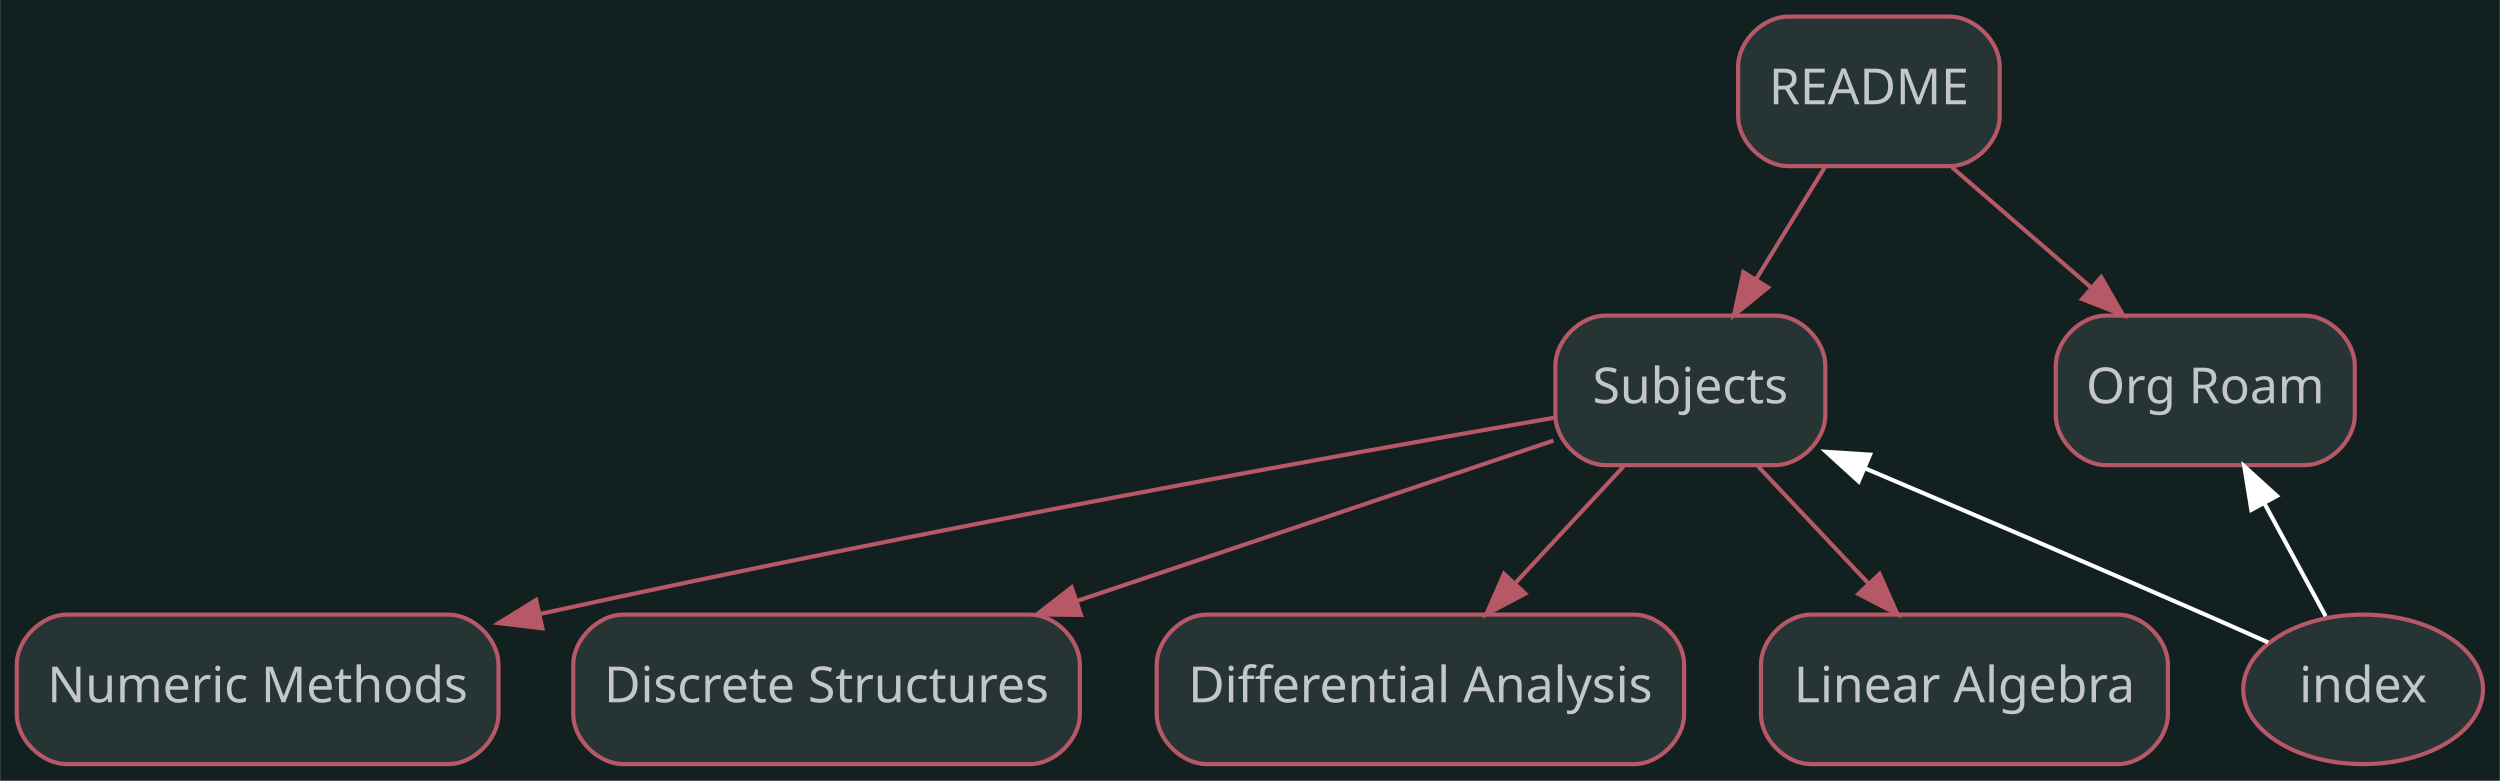
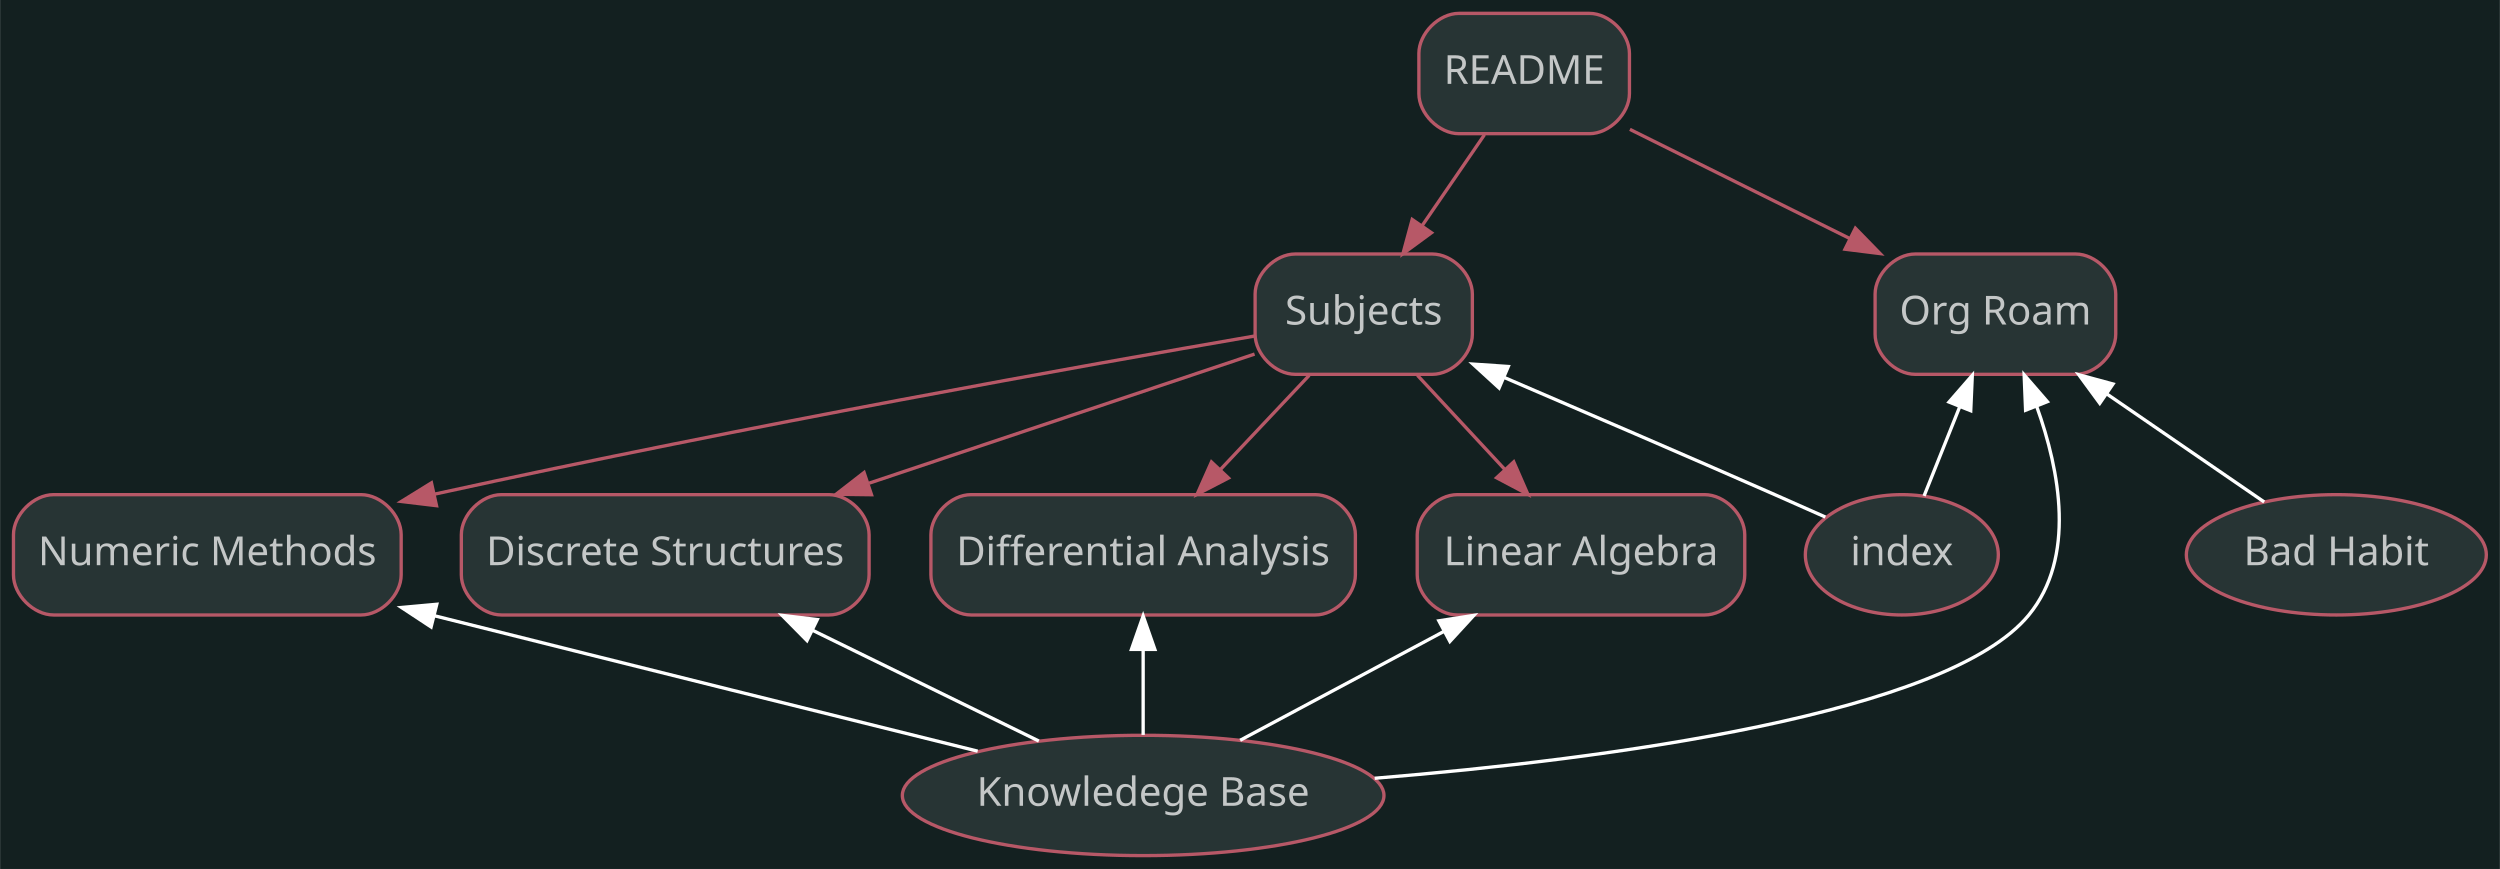
- <svg xmlns="http://www.w3.org/2000/svg" xmlns:xlink="http://www.w3.org/1999/xlink" width="602pt" height="188pt" viewBox="0.00 0.00 601.93 188.00">
-   <g id="page0,1_graph0" class="graph" transform="scale(1 1) rotate(0) translate(4 184)">
-     <polygon fill="#132020" stroke="transparent" points="-4,4 -4,-184 597.93,-184 597.93,4 -4,4" />
+ <svg xmlns="http://www.w3.org/2000/svg" xmlns:xlink="http://www.w3.org/1999/xlink" width="748pt" height="260pt" viewBox="0.00 0.00 747.94 260.00">
+   <g id="page0,1_graph0" class="graph" transform="scale(1 1) rotate(0) translate(4 256)">
+     <polygon fill="#132020" stroke="transparent" points="-4,4 -4,-256 743.94,-256 743.94,4 -4,4" />
    <g id="node1" class="node">
      <g id="a_node1">
        <a xlink:href="../README.html" xlink:title="README" target="_parent">
-           <path fill="#273434" stroke="#b75867" d="M465.5,-180C465.5,-180 426.5,-180 426.5,-180 420.5,-180 414.5,-174 414.5,-168 414.5,-168 414.5,-156 414.5,-156 414.5,-150 420.5,-144 426.5,-144 426.5,-144 465.5,-144 465.5,-144 471.5,-144 477.5,-150 477.5,-156 477.5,-156 477.5,-168 477.5,-168 477.5,-174 471.5,-180 465.5,-180" />
-           <text text-anchor="middle" x="446" y="-158.9" font-family="sans" font-size="12.00" fill="#c4c7c7">README</text>
+           <path fill="#273434" stroke="#b75867" d="M471.5,-252C471.5,-252 432.5,-252 432.5,-252 426.5,-252 420.5,-246 420.5,-240 420.5,-240 420.5,-228 420.5,-228 420.5,-222 426.5,-216 432.5,-216 432.5,-216 471.5,-216 471.5,-216 477.5,-216 483.5,-222 483.5,-228 483.5,-228 483.5,-240 483.5,-240 483.5,-246 477.5,-252 471.5,-252" />
+           <text text-anchor="middle" x="452" y="-230.9" font-family="sans" font-size="12.00" fill="#c4c7c7">README</text>
        </a>
      </g>
    </g>
    <g id="node2" class="node">
      <g id="a_node2">
        <a xlink:href="../Subjects.html" xlink:title="Subjects" target="_parent">
-           <path fill="#273434" stroke="#b75867" d="M423.5,-108C423.5,-108 382.5,-108 382.5,-108 376.5,-108 370.5,-102 370.5,-96 370.5,-96 370.5,-84 370.5,-84 370.5,-78 376.5,-72 382.5,-72 382.5,-72 423.5,-72 423.5,-72 429.5,-72 435.5,-78 435.5,-84 435.5,-84 435.5,-96 435.5,-96 435.5,-102 429.5,-108 423.5,-108" />
-           <text text-anchor="middle" x="403" y="-86.9" font-family="sans" font-size="12.00" fill="#c4c7c7">Subjects</text>
+           <path fill="#273434" stroke="#b75867" d="M424.5,-180C424.5,-180 383.5,-180 383.5,-180 377.5,-180 371.5,-174 371.5,-168 371.5,-168 371.5,-156 371.5,-156 371.5,-150 377.5,-144 383.5,-144 383.5,-144 424.5,-144 424.5,-144 430.5,-144 436.5,-150 436.5,-156 436.5,-156 436.5,-168 436.5,-168 436.5,-174 430.5,-180 424.5,-180" />
+           <text text-anchor="middle" x="404" y="-158.9" font-family="sans" font-size="12.00" fill="#c4c7c7">Subjects</text>
        </a>
      </g>
    </g>
    <g id="edge1" class="edge">
-       <path fill="none" stroke="#b75867" d="M435.37,-143.7C430.37,-135.56 424.31,-125.69 418.79,-116.7" />
-       <polygon fill="#b75867" stroke="#b75867" points="421.72,-114.79 413.51,-108.1 415.76,-118.46 421.72,-114.79" />
+       <path fill="none" stroke="#b75867" d="M440.13,-215.7C434.5,-207.47 427.65,-197.48 421.43,-188.42" />
+       <polygon fill="#b75867" stroke="#b75867" points="424.27,-186.37 415.73,-180.1 418.5,-190.33 424.27,-186.37" />
    </g>
    <g id="node7" class="node">
      <g id="a_node7">
        <a xlink:href="../Org Roam.html" xlink:title="Org Roam" target="_parent">
-           <path fill="#273434" stroke="#b75867" d="M551,-108C551,-108 503,-108 503,-108 497,-108 491,-102 491,-96 491,-96 491,-84 491,-84 491,-78 497,-72 503,-72 503,-72 551,-72 551,-72 557,-72 563,-78 563,-84 563,-84 563,-96 563,-96 563,-102 557,-108 551,-108" />
-           <text text-anchor="middle" x="527" y="-86.9" font-family="sans" font-size="12.00" fill="#c4c7c7">Org Roam</text>
+           <path fill="#273434" stroke="#b75867" d="M617,-180C617,-180 569,-180 569,-180 563,-180 557,-174 557,-168 557,-168 557,-156 557,-156 557,-150 563,-144 569,-144 569,-144 617,-144 617,-144 623,-144 629,-150 629,-156 629,-156 629,-168 629,-168 629,-174 623,-180 617,-180" />
+           <text text-anchor="middle" x="593" y="-158.9" font-family="sans" font-size="12.00" fill="#c4c7c7">Org Roam</text>
        </a>
      </g>
    </g>
    <g id="edge2" class="edge">
-       <path fill="none" stroke="#b75867" d="M466.02,-143.7C476.13,-134.97 488.54,-124.24 499.52,-114.75" />
-       <polygon fill="#b75867" stroke="#b75867" points="501.93,-117.29 507.21,-108.1 497.35,-111.99 501.93,-117.29" />
+       <path fill="none" stroke="#b75867" d="M483.64,-217.29C503.02,-207.67 528.1,-195.22 549.35,-184.67" />
+       <polygon fill="#b75867" stroke="#b75867" points="551.1,-187.71 558.5,-180.13 547.99,-181.44 551.1,-187.71" />
    </g>
    <g id="node3" class="node">
      <g id="a_node3">
        <a xlink:href="../Numeric Methods.html" xlink:title="Numeric Methods" target="_parent">
-           <path fill="#273434" stroke="#b75867" d="M104,-36C104,-36 12,-36 12,-36 6,-36 0,-30 0,-24 0,-24 0,-12 0,-12 0,-6 6,0 12,0 12,0 104,0 104,0 110,0 116,-6 116,-12 116,-12 116,-24 116,-24 116,-30 110,-36 104,-36" />
-           <text text-anchor="middle" x="58" y="-14.9" font-family="sans" font-size="12.00" fill="#c4c7c7">Numeric Methods</text>
+           <path fill="#273434" stroke="#b75867" d="M104,-108C104,-108 12,-108 12,-108 6,-108 0,-102 0,-96 0,-96 0,-84 0,-84 0,-78 6,-72 12,-72 12,-72 104,-72 104,-72 110,-72 116,-78 116,-84 116,-84 116,-96 116,-96 116,-102 110,-108 104,-108" />
+           <text text-anchor="middle" x="58" y="-86.9" font-family="sans" font-size="12.00" fill="#c4c7c7">Numeric Methods</text>
        </a>
      </g>
    </g>
    <g id="edge3" class="edge">
-       <path fill="none" stroke="#b75867" d="M370.34,-83.43C320.04,-74.71 220.37,-56.87 126.05,-36.17" />
-       <polygon fill="#b75867" stroke="#b75867" points="126.57,-32.7 116.05,-33.96 125.06,-39.53 126.57,-32.7" />
+       <path fill="none" stroke="#b75867" d="M371.22,-155.44C320.74,-146.73 220.71,-128.9 126.08,-108.17" />
+       <polygon fill="#b75867" stroke="#b75867" points="126.57,-104.7 116.05,-105.96 125.06,-111.53 126.57,-104.7" />
    </g>
    <g id="node4" class="node">
      <g id="a_node4">
        <a xlink:href="../Discrete Structures.html" xlink:title="Discrete Structures" target="_parent">
-           <path fill="#273434" stroke="#b75867" d="M244,-36C244,-36 146,-36 146,-36 140,-36 134,-30 134,-24 134,-24 134,-12 134,-12 134,-6 140,0 146,0 146,0 244,0 244,0 250,0 256,-6 256,-12 256,-12 256,-24 256,-24 256,-30 250,-36 244,-36" />
-           <text text-anchor="middle" x="195" y="-14.9" font-family="sans" font-size="12.00" fill="#c4c7c7">Discrete Structures</text>
+           <path fill="#273434" stroke="#b75867" d="M244,-108C244,-108 146,-108 146,-108 140,-108 134,-102 134,-96 134,-96 134,-84 134,-84 134,-78 140,-72 146,-72 146,-72 244,-72 244,-72 250,-72 256,-78 256,-84 256,-84 256,-96 256,-96 256,-102 250,-108 244,-108" />
+           <text text-anchor="middle" x="195" y="-86.9" font-family="sans" font-size="12.00" fill="#c4c7c7">Discrete Structures</text>
        </a>
      </g>
    </g>
    <g id="edge4" class="edge">
-       <path fill="none" stroke="#b75867" d="M370.04,-77.91C339.34,-67.57 292.81,-51.92 255.44,-39.34" />
-       <polygon fill="#b75867" stroke="#b75867" points="256.25,-35.92 245.65,-36.05 254.02,-42.55 256.25,-35.92" />
+       <path fill="none" stroke="#b75867" d="M371.34,-150.06C340.57,-139.76 293.69,-124.05 255.99,-111.43" />
+       <polygon fill="#b75867" stroke="#b75867" points="256.72,-107.98 246.13,-108.12 254.5,-114.62 256.72,-107.98" />
    </g>
    <g id="node5" class="node">
      <g id="a_node5">
        <a xlink:href="../Differential Analysis.html" xlink:title="Differential Analysis" target="_parent">
-           <path fill="#273434" stroke="#b75867" d="M389.5,-36C389.5,-36 286.5,-36 286.5,-36 280.5,-36 274.5,-30 274.5,-24 274.5,-24 274.5,-12 274.5,-12 274.5,-6 280.5,0 286.5,0 286.5,0 389.5,0 389.5,0 395.5,0 401.5,-6 401.5,-12 401.5,-12 401.5,-24 401.5,-24 401.5,-30 395.5,-36 389.5,-36" />
-           <text text-anchor="middle" x="338" y="-14.9" font-family="sans" font-size="12.00" fill="#c4c7c7">Differential Analysis</text>
+           <path fill="#273434" stroke="#b75867" d="M389.5,-108C389.5,-108 286.5,-108 286.5,-108 280.5,-108 274.5,-102 274.5,-96 274.5,-96 274.5,-84 274.5,-84 274.5,-78 280.5,-72 286.5,-72 286.5,-72 389.5,-72 389.5,-72 395.5,-72 401.5,-78 401.5,-84 401.5,-84 401.5,-96 401.5,-96 401.5,-102 395.5,-108 389.5,-108" />
+           <text text-anchor="middle" x="338" y="-86.9" font-family="sans" font-size="12.00" fill="#c4c7c7">Differential Analysis</text>
        </a>
      </g>
    </g>
    <g id="edge5" class="edge">
-       <path fill="none" stroke="#b75867" d="M386.93,-71.7C379.06,-63.22 369.44,-52.86 360.83,-43.58" />
-       <polygon fill="#b75867" stroke="#b75867" points="363.25,-41.05 353.88,-36.1 358.12,-45.81 363.25,-41.05" />
+       <path fill="none" stroke="#b75867" d="M387.69,-143.7C379.69,-135.22 369.93,-124.86 361.18,-115.58" />
+       <polygon fill="#b75867" stroke="#b75867" points="363.53,-112.98 354.13,-108.1 358.44,-117.78 363.53,-112.98" />
    </g>
    <g id="node6" class="node">
      <g id="a_node6">
        <a xlink:href="../Linear Algebra.html" xlink:title="Linear Algebra" target="_parent">
-           <path fill="#273434" stroke="#b75867" d="M506,-36C506,-36 432,-36 432,-36 426,-36 420,-30 420,-24 420,-24 420,-12 420,-12 420,-6 426,0 432,0 432,0 506,0 506,0 512,0 518,-6 518,-12 518,-12 518,-24 518,-24 518,-30 512,-36 506,-36" />
-           <text text-anchor="middle" x="469" y="-14.9" font-family="sans" font-size="12.00" fill="#c4c7c7">Linear Algebra</text>
+           <path fill="#273434" stroke="#b75867" d="M506,-108C506,-108 432,-108 432,-108 426,-108 420,-102 420,-96 420,-96 420,-84 420,-84 420,-78 426,-72 432,-72 432,-72 506,-72 506,-72 512,-72 518,-78 518,-84 518,-84 518,-96 518,-96 518,-102 512,-108 506,-108" />
+           <text text-anchor="middle" x="469" y="-86.9" font-family="sans" font-size="12.00" fill="#c4c7c7">Linear Algebra</text>
        </a>
      </g>
    </g>
    <g id="edge6" class="edge">
-       <path fill="none" stroke="#b75867" d="M419.31,-71.7C427.31,-63.22 437.07,-52.86 445.82,-43.58" />
-       <polygon fill="#b75867" stroke="#b75867" points="448.56,-45.78 452.87,-36.1 443.47,-40.98 448.56,-45.78" />
+       <path fill="none" stroke="#b75867" d="M420.07,-143.7C427.94,-135.22 437.56,-124.86 446.17,-115.58" />
+       <polygon fill="#b75867" stroke="#b75867" points="448.88,-117.81 453.12,-108.1 443.75,-113.05 448.88,-117.81" />
    </g>
    <g id="node8" class="node">
      <g id="a_node8">
        <a xlink:href="../index.html" xlink:title="index" target="_parent">
-           <ellipse fill="#273434" stroke="#b75867" cx="565" cy="-18" rx="28.87" ry="18" />
-           <text text-anchor="middle" x="565" y="-14.9" font-family="sans" font-size="12.00" fill="#c4c7c7">index</text>
+           <ellipse fill="#273434" stroke="#b75867" cx="565" cy="-90" rx="28.87" ry="18" />
+           <text text-anchor="middle" x="565" y="-86.9" font-family="sans" font-size="12.00" fill="#c4c7c7">index</text>
        </a>
      </g>
    </g>
    <g id="edge7" class="edge">
-       <path fill="none" stroke="#ffffff" d="M445.22,-71.16C469.24,-60.96 499.85,-47.87 527,-36 531.9,-33.86 537.14,-31.53 542.12,-29.31" />
-       <polygon fill="#ffffff" stroke="#ffffff" points="443.54,-68.07 435.7,-75.2 446.27,-74.52 443.54,-68.07" />
+       <path fill="none" stroke="#ffffff" d="M446.12,-143.02C469.9,-132.83 500.15,-119.79 527,-108 531.9,-105.85 537.14,-103.52 542.12,-101.3" />
+       <polygon fill="#ffffff" stroke="#ffffff" points="444.5,-139.91 436.68,-147.06 447.25,-146.34 444.5,-139.91" />
+     </g>
+     <g id="node9" class="node">
+       <g id="a_node9">
+         <a xlink:href="../Knowledege Base.html" xlink:title="Knowledege Base" target="_parent">
+           <ellipse fill="#273434" stroke="#b75867" cx="338" cy="-18" rx="72.05" ry="18" />
+           <text text-anchor="middle" x="338" y="-14.9" font-family="sans" font-size="12.00" fill="#c4c7c7">Knowledege Base</text>
+         </a>
+       </g>
    </g>
    <g id="edge8" class="edge">
-       <path fill="none" stroke="#ffffff" d="M541.3,-62.66C546.22,-53.59 551.59,-43.7 555.98,-35.62" />
-       <polygon fill="#ffffff" stroke="#ffffff" points="538.09,-61.24 536.39,-71.7 544.24,-64.58 538.09,-61.24" />
+       <path fill="none" stroke="#ffffff" d="M125.98,-71.76C187.47,-56.32 247.5,-41.41 288.49,-31.25" />
+       <polygon fill="#ffffff" stroke="#ffffff" points="124.95,-68.41 116.1,-74.24 126.65,-75.2 124.95,-68.41" />
+     </g>
+     <g id="edge9" class="edge">
+       <path fill="none" stroke="#ffffff" d="M239.09,-67.42C261.01,-56.69 286.96,-43.98 306.79,-34.28" />
+       <polygon fill="#ffffff" stroke="#ffffff" points="237.42,-64.34 229.98,-71.88 240.5,-70.62 237.42,-64.34" />
+     </g>
+     <g id="edge10" class="edge">
+       <path fill="none" stroke="#ffffff" d="M338,-61.67C338,-53.05 338,-43.79 338,-36.1" />
+       <polygon fill="#ffffff" stroke="#ffffff" points="334.5,-61.7 338,-71.7 341.5,-61.7 334.5,-61.7" />
+     </g>
+     <g id="edge11" class="edge">
+       <path fill="none" stroke="#ffffff" d="M428.13,-67.16C408.32,-56.58 384.99,-44.11 367.03,-34.51" />
+       <polygon fill="#ffffff" stroke="#ffffff" points="426.48,-70.25 436.95,-71.88 429.78,-64.08 426.48,-70.25" />
+     </g>
+     <g id="edge12" class="edge">
+       <path fill="none" stroke="#ffffff" d="M582.35,-134.37C578.75,-125.38 574.84,-115.61 571.65,-107.62" />
+       <polygon fill="#ffffff" stroke="#ffffff" points="579.12,-135.71 586.08,-143.7 585.61,-133.11 579.12,-135.71" />
+     </g>
+     <g id="edge14" class="edge">
+       <path fill="none" stroke="#ffffff" d="M605.36,-134.36C612.32,-114.97 617.1,-89.2 603,-72 578.68,-42.34 477.33,-28.95 407.27,-23.14" />
+       <polygon fill="#ffffff" stroke="#ffffff" points="602.03,-133.26 601.6,-143.84 608.54,-135.83 602.03,-133.26" />
+     </g>
+     <g id="node10" class="node">
+       <g id="a_node10">
+         <a xlink:href="../Bad Habit.html" xlink:title="Bad Habit" target="_parent">
+           <ellipse fill="#273434" stroke="#b75867" cx="695" cy="-90" rx="44.88" ry="18" />
+           <text text-anchor="middle" x="695" y="-86.9" font-family="sans" font-size="12.00" fill="#c4c7c7">Bad Habit</text>
+         </a>
+       </g>
+     </g>
+     <g id="edge13" class="edge">
+       <path fill="none" stroke="#ffffff" d="M626.26,-138.18C641.75,-127.55 659.73,-115.21 673.42,-105.81" />
+       <polygon fill="#ffffff" stroke="#ffffff" points="624.22,-135.33 617.95,-143.88 628.18,-141.1 624.22,-135.33" />
    </g>
  </g>
</svg>
